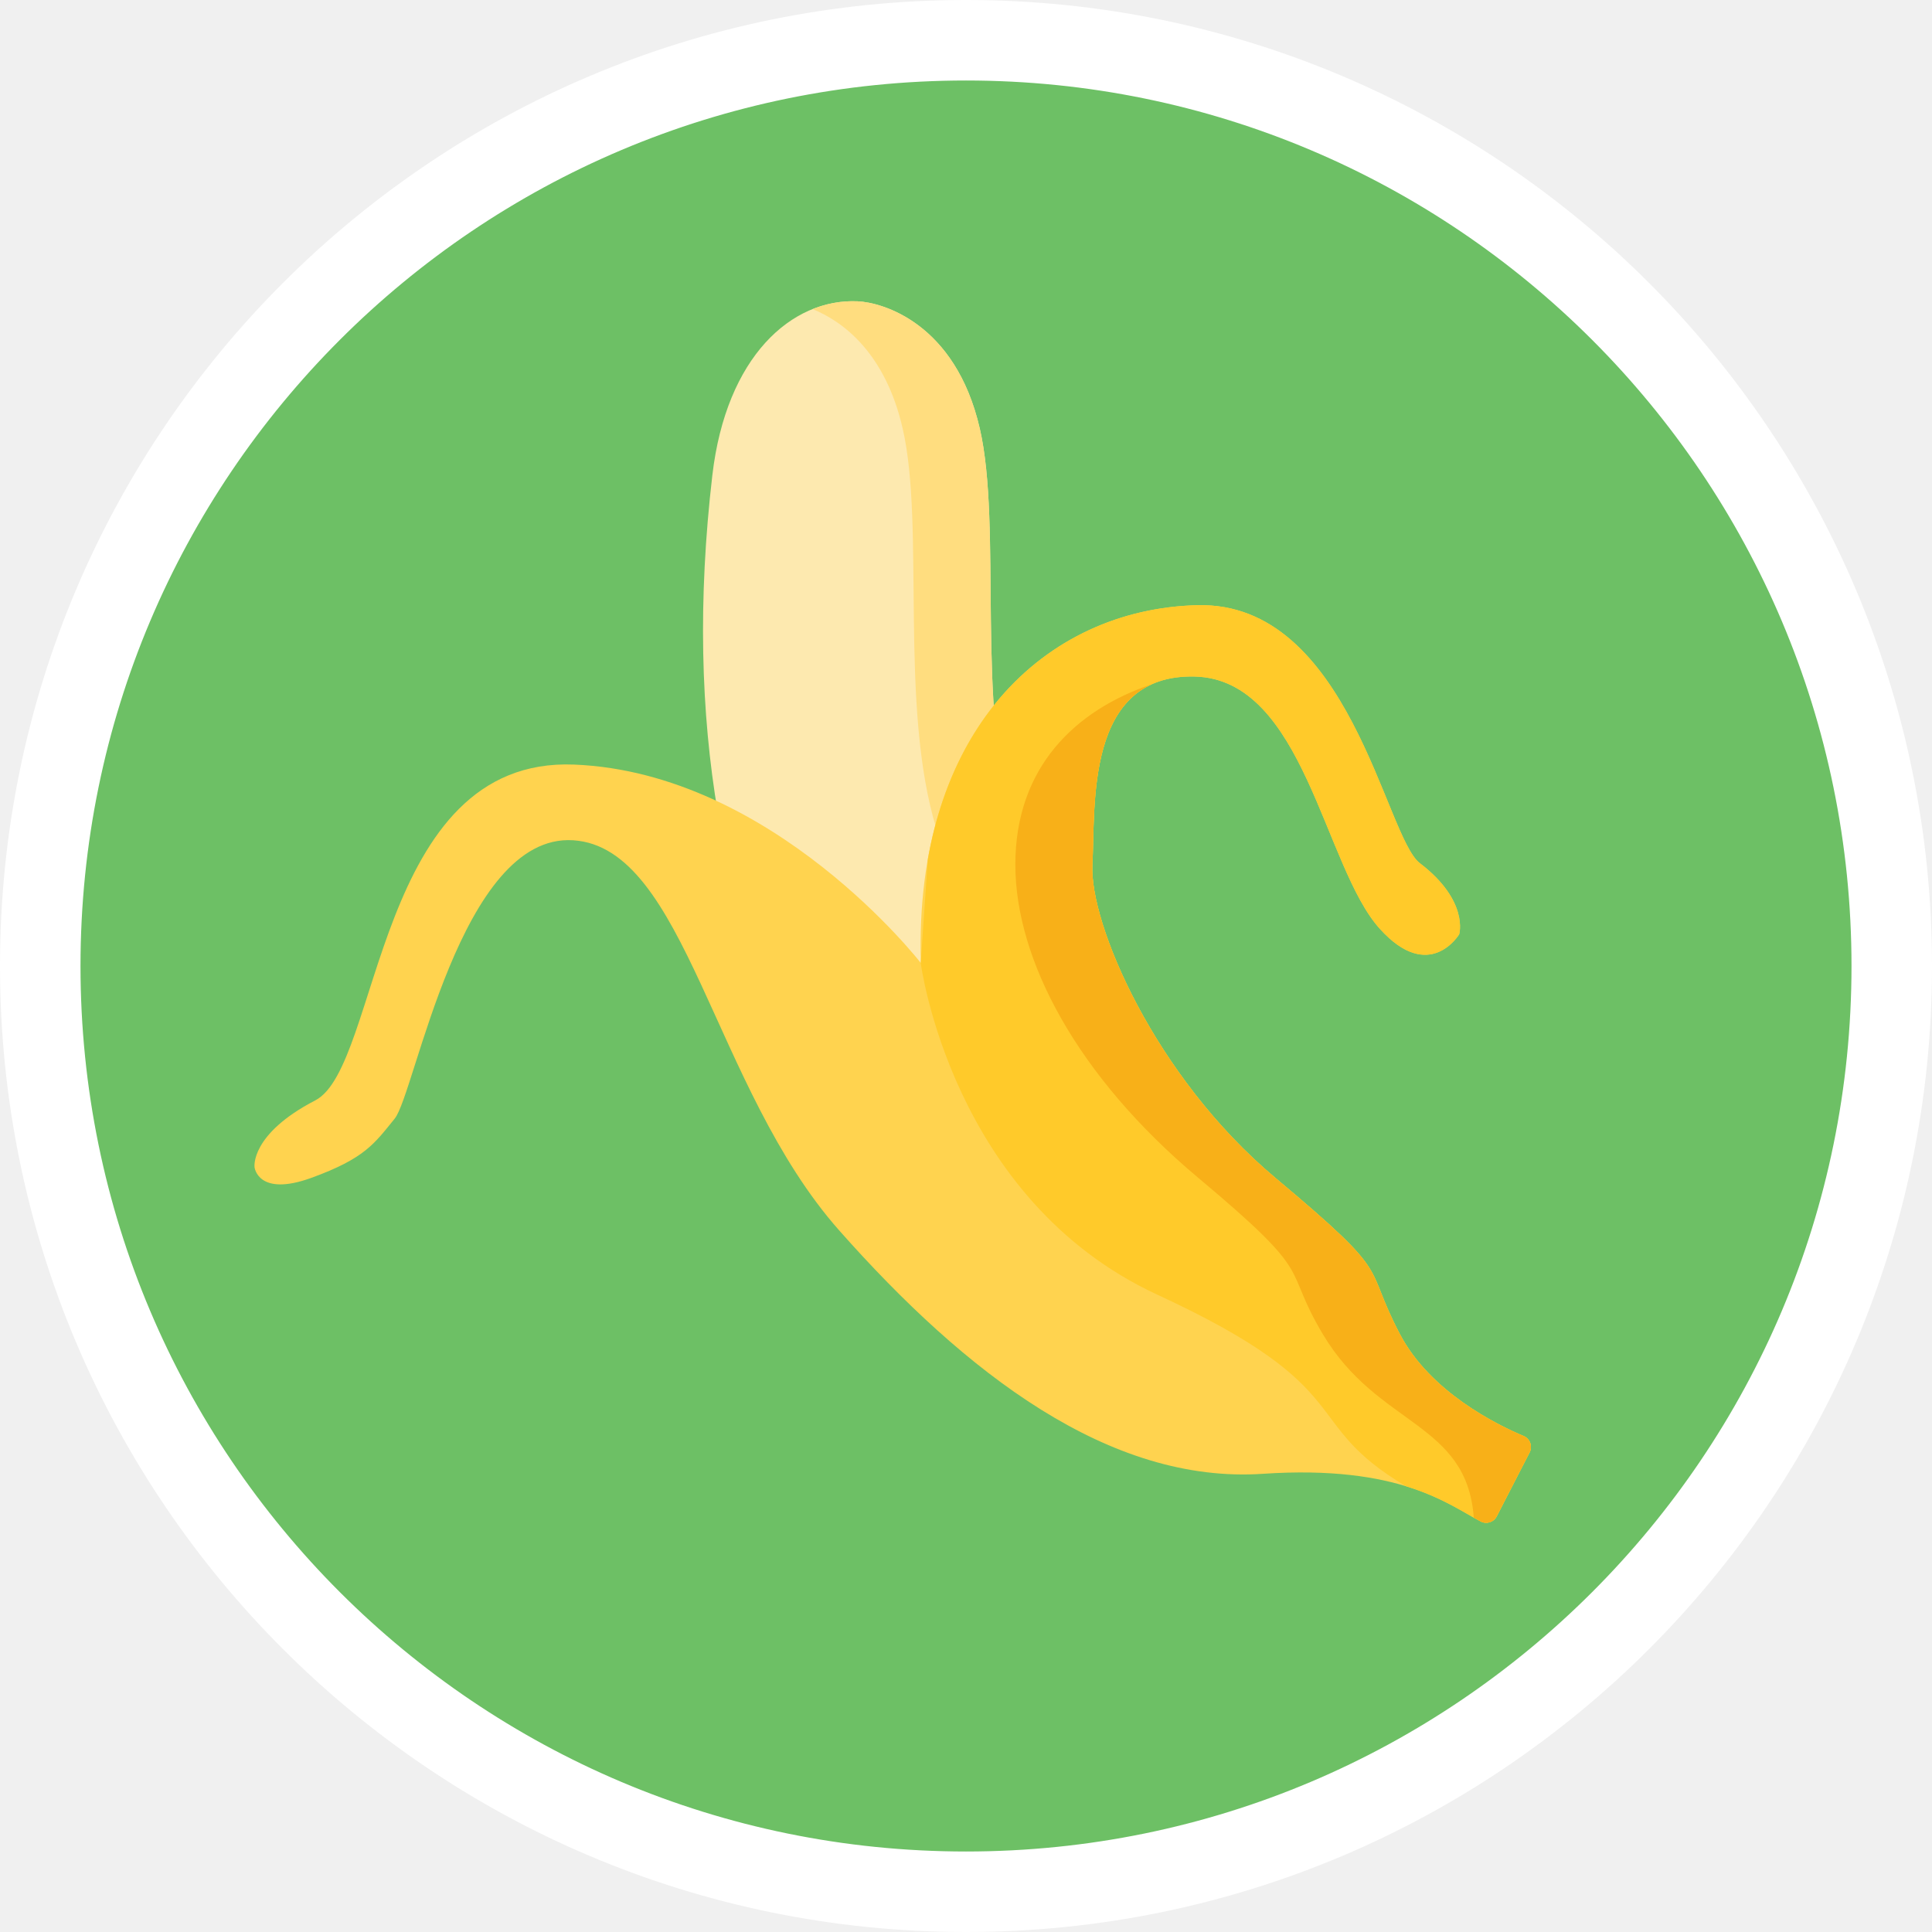
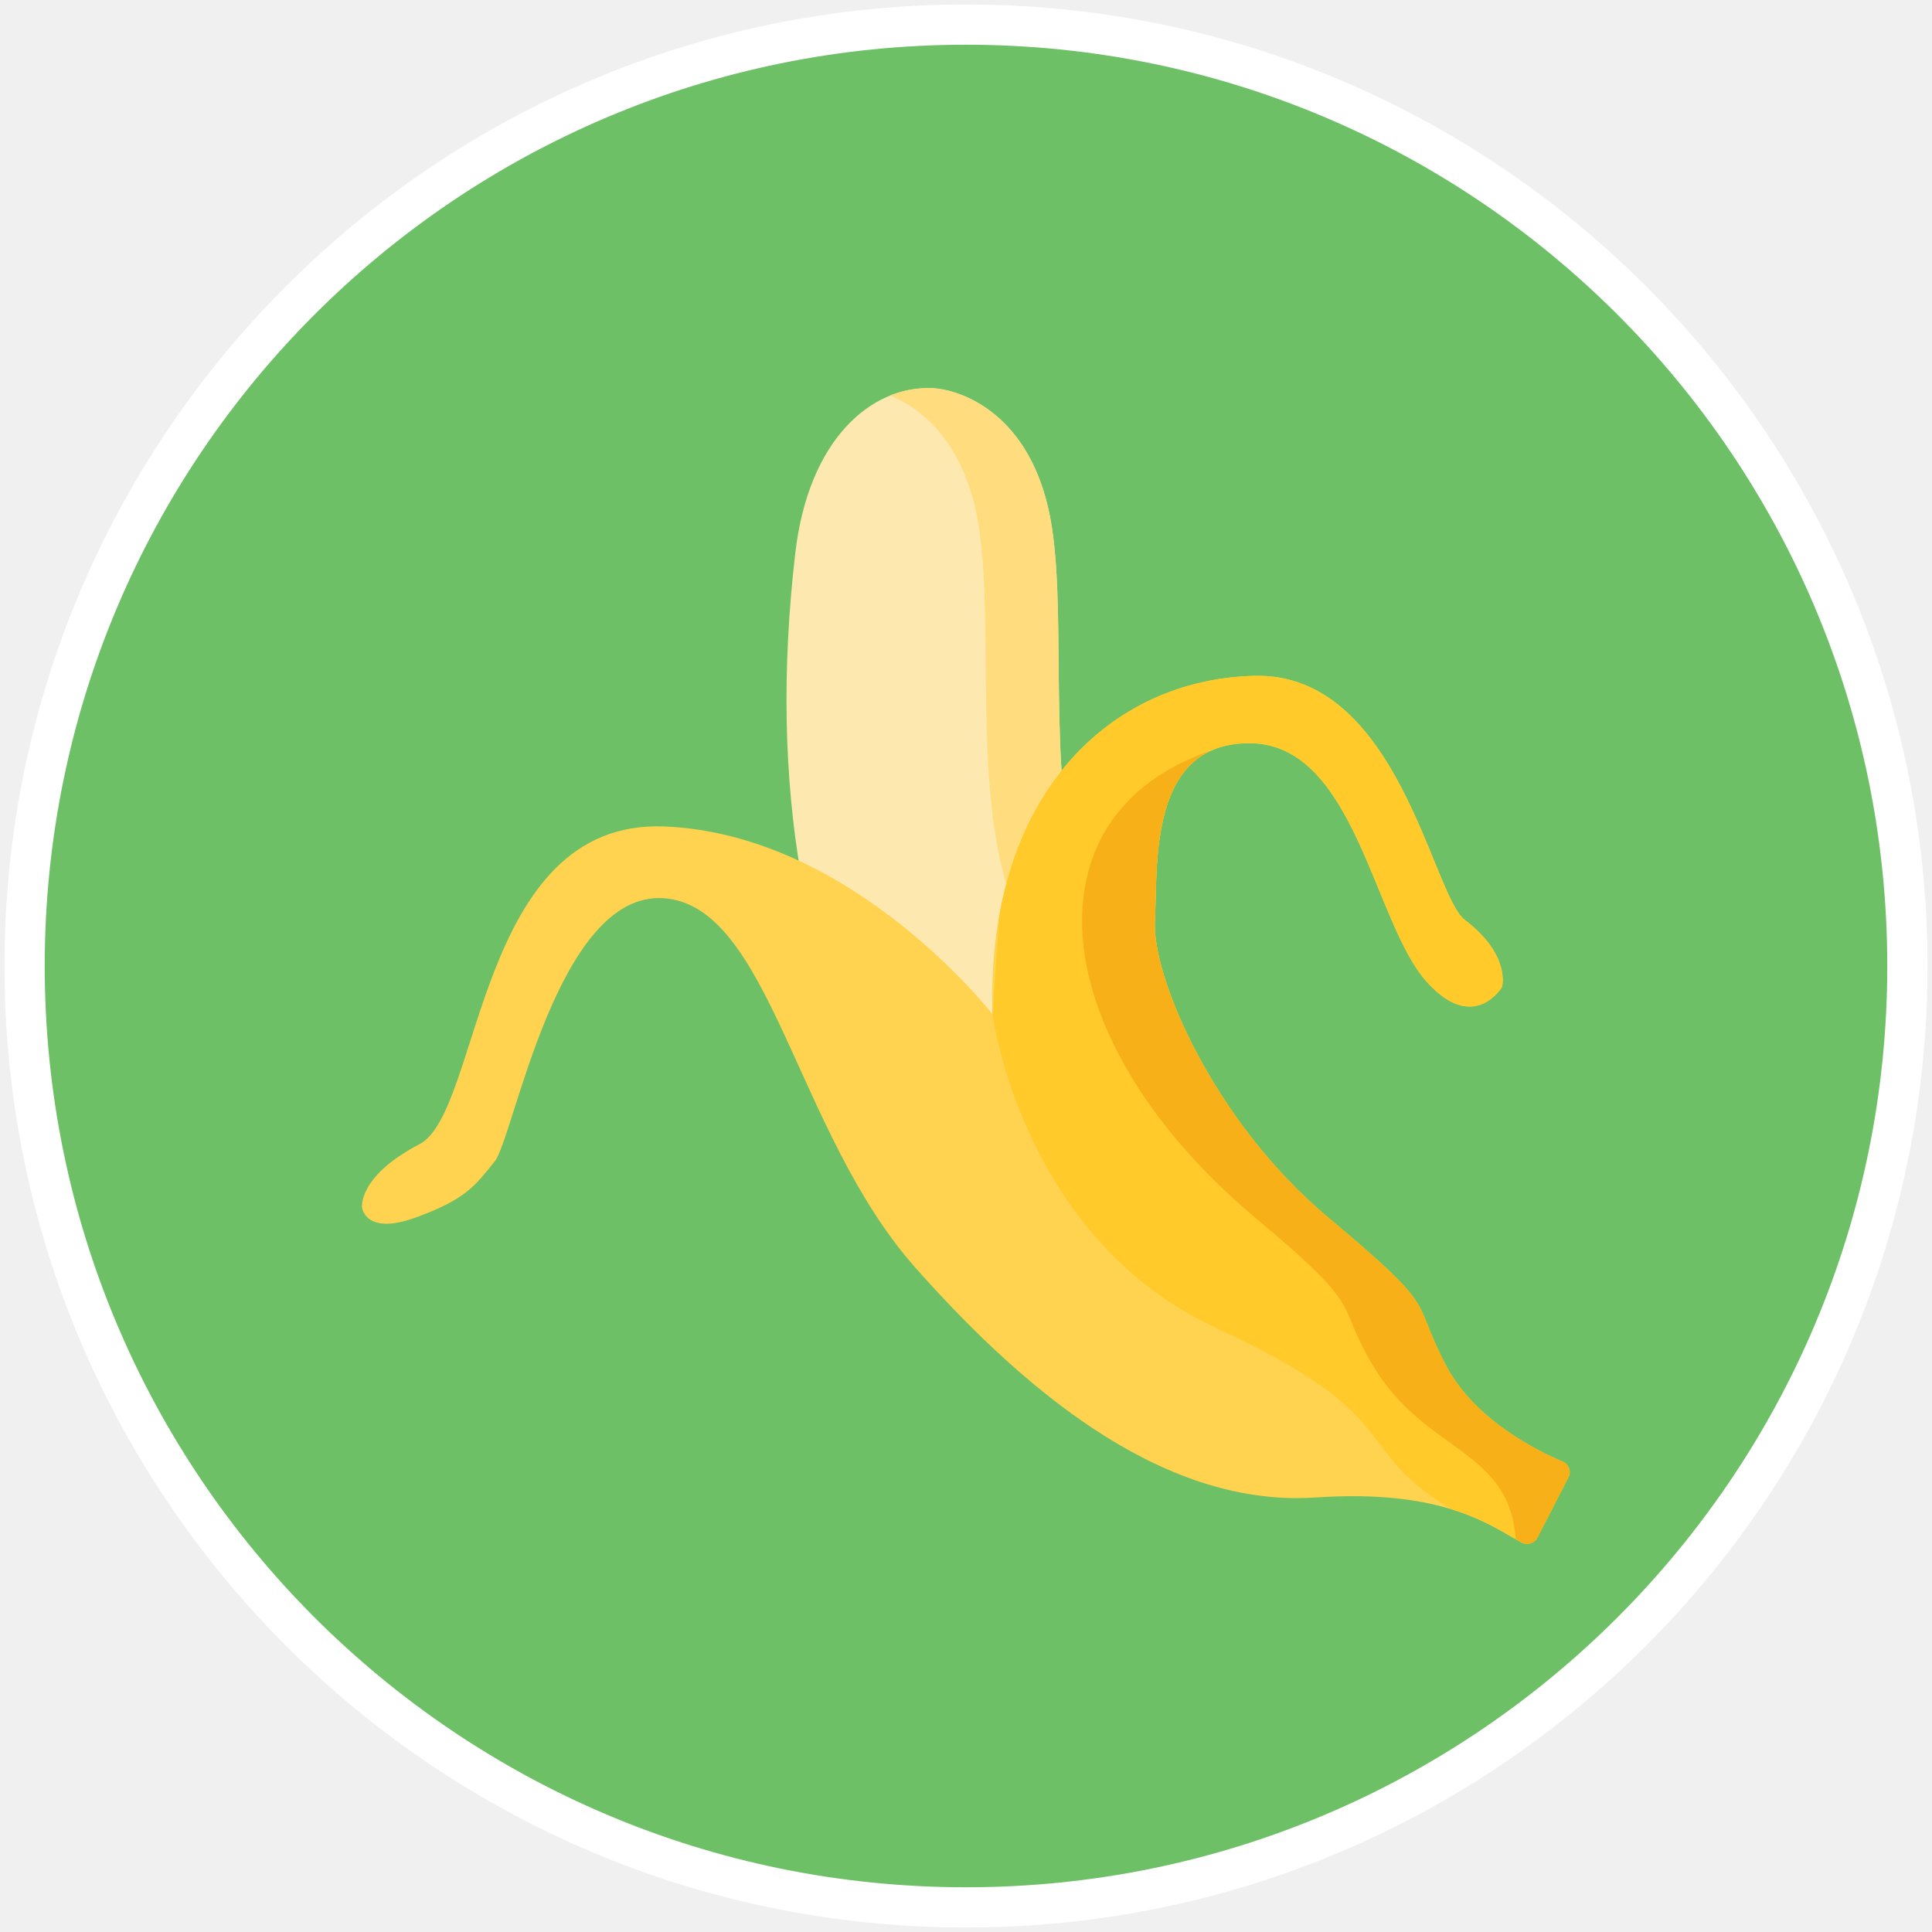
- <svg xmlns="http://www.w3.org/2000/svg" width="24" height="24" viewBox="0 0 24 24" fill="none">
-   <path d="M0.5 12C0.5 5.649 5.649 0.5 12 0.5C18.351 0.5 23.5 5.649 23.5 12C23.5 18.351 18.351 23.5 12 23.5C5.649 23.5 0.5 18.351 0.5 12Z" fill="#6DC065" stroke="white" />
-   <path d="M16.202 15.085C16.192 15.08 15.111 14.507 14.072 13.162C13.425 12.324 12.927 11.363 12.591 10.304C12.118 8.763 12.452 6.541 12.171 5.322C11.868 4.01 10.959 3.756 10.653 3.743C9.833 3.707 9.021 4.429 8.849 5.904C8.129 12.08 10.848 15.9 14.757 18.005C15.528 18.397 16.544 18.084 16.939 17.268C17.338 16.462 17.008 15.484 16.202 15.085Z" fill="#FDE9AF" />
-   <path d="M16.202 15.085C16.192 15.08 15.111 14.507 14.072 13.162C13.425 12.324 12.927 11.363 12.591 10.304C12.118 8.763 12.452 6.541 12.171 5.322C11.868 4.01 10.959 3.756 10.653 3.743C10.464 3.735 10.276 3.767 10.095 3.84C10.487 3.999 11.001 4.398 11.213 5.322C11.495 6.541 11.162 8.763 11.634 10.303C11.97 11.363 12.468 12.324 13.114 13.162C14.154 14.507 15.235 15.08 15.245 15.085C16.051 15.484 16.381 16.461 15.982 17.268C15.778 17.689 15.409 17.975 14.994 18.101C15.725 18.329 16.583 18.003 16.939 17.268C17.338 16.461 17.008 15.484 16.202 15.085Z" fill="#FFDD7F" />
-   <path d="M11.439 11.963C11.439 11.963 9.607 9.599 7.134 9.498C4.66 9.396 4.73 13.248 3.917 13.669C3.103 14.091 3.162 14.5 3.162 14.5C3.162 14.5 3.203 14.873 3.867 14.632C4.532 14.39 4.649 14.209 4.903 13.896C5.158 13.582 5.717 10.348 7.12 10.438C8.522 10.528 8.853 13.51 10.425 15.285C11.997 17.061 13.784 18.437 15.69 18.308C17.39 18.194 17.996 18.691 18.393 18.899C18.466 18.938 18.556 18.91 18.593 18.836L19.001 18.043C19.041 17.967 19.007 17.873 18.927 17.839C18.591 17.698 17.77 17.292 17.393 16.579C16.914 15.67 17.346 15.891 15.843 14.632C14.34 13.372 13.532 11.469 13.57 10.741C13.61 10.013 13.475 8.375 14.838 8.404C16.202 8.433 16.443 10.765 17.14 11.537C17.758 12.222 18.126 11.606 18.126 11.606C18.126 11.606 18.252 11.191 17.637 10.722C17.207 10.395 16.759 7.471 14.874 7.518C12.989 7.564 11.353 9.077 11.439 11.963Z" fill="#FFD34F" />
-   <path d="M18.928 17.839C18.591 17.697 17.77 17.292 17.393 16.579C16.914 15.67 17.346 15.891 15.843 14.632C14.34 13.372 13.532 11.469 13.57 10.741C13.61 10.013 13.475 8.375 14.838 8.404C16.202 8.433 16.443 10.765 17.14 11.537C17.758 12.223 18.127 11.606 18.127 11.606C18.127 11.606 18.252 11.191 17.637 10.722C17.207 10.395 16.76 7.471 14.874 7.518C13.294 7.557 11.889 8.627 11.526 10.673C11.472 11.448 11.438 11.964 11.438 11.964C11.438 11.964 11.816 14.899 14.377 16.083C16.939 17.268 16.113 17.66 17.466 18.463C17.466 18.463 17.466 18.463 17.467 18.463C17.918 18.602 18.184 18.791 18.393 18.9C18.466 18.938 18.556 18.91 18.593 18.837L19.001 18.044C19.041 17.967 19.007 17.873 18.928 17.839Z" fill="#FFCA2A" />
-   <path d="M18.928 17.839C18.591 17.697 17.77 17.292 17.393 16.579C16.914 15.67 17.346 15.891 15.843 14.632C14.34 13.372 13.531 11.469 13.57 10.741C13.604 10.125 13.512 8.858 14.309 8.5C13.359 8.819 12.613 9.531 12.613 10.741C12.613 11.923 13.383 13.373 14.886 14.632C16.389 15.891 15.909 15.697 16.436 16.579C17.121 17.724 18.221 17.662 18.308 18.853C18.337 18.87 18.366 18.886 18.393 18.9C18.466 18.938 18.556 18.91 18.593 18.836L19.001 18.044C19.041 17.967 19.007 17.873 18.928 17.839Z" fill="#F8B018" />
+ <svg xmlns="http://www.w3.org/2000/svg" xmlns:xlink="http://www.w3.org/1999/xlink" xml:space="preserve" viewBox="0 0 1080 1080">
+   <circle cx="540" cy="540" r="537.5" fill="#fff" />
+   <circle cx="540" cy="540" r="515" fill="#6dc065" />
+   <defs>
+     <rect id="a" width="675" height="675" x="202.5" y="202.5" />
+   </defs>
+   <clipPath id="b">
+     <use xlink:href="#a" overflow="visible" />
+   </clipPath>
+   <g clip-path="url(#b)">
+     <defs>
+       <rect id="c" width="675" height="675" x="202.5" y="202.5" />
+     </defs>
+     <clipPath id="d">
+       <use xlink:href="#c" overflow="visible" />
+     </clipPath>
+     <g clip-path="url(#d)">
+       <defs>
+         <rect id="e" width="675" height="675" x="202.5" y="202.5" />
+       </defs>
+       <clipPath id="f">
+         <use xlink:href="#e" overflow="visible" />
+       </clipPath>
+       <g clip-path="url(#f)">
+         <path fill="#fde9af" d="M757.6 699.9c-.4-.2-46.4-24.6-90.7-81.9-27.5-35.6-48.7-76.6-63-121.7-20.1-65.6-5.9-160.2-17.9-212.1-12.9-55.9-51.6-66.6-64.6-67.2-34.9-1.5-69.5 29.2-76.8 92-30.7 263 85.1 425.6 251.5 515.2 32.8 16.7 76.1 3.4 92.9-31.4 17-34.3 2.9-75.9-31.4-92.9z" />
+         <path fill="#ffdd7f" d="M757.6 699.9c-.4-.2-46.5-24.6-90.7-81.9-27.5-35.6-48.7-76.6-63-121.7-20.1-65.6-5.9-160.2-17.9-212.1-12.9-55.9-51.6-66.6-64.6-67.2-8.1-.4-16.1 1-23.8 4.1 16.7 6.8 38.5 23.8 47.6 63.1 12 51.9-2.2 146.5 17.9 212.1 14.3 45.1 35.5 86 63 121.7 44.3 57.3 90.3 81.7 90.7 81.9 34.3 17 48.4 58.6 31.4 92.9-8.7 17.9-24.4 30.1-42.1 35.5 31.1 9.7 67.7-4.2 82.8-35.5 17.1-34.3 3-75.9-31.3-92.9z" />
+         <path fill="#ffd34f" d="M554.8 567s-78-100.7-183.3-105c-105.3-4.3-102.3 159.6-137 177.6-34.6 18-32.1 35.4-32.1 35.4s1.7 15.9 30 5.6 33.3-18 44.1-31.3c10.8-13.4 34.7-151 94.3-147.2 59.7 3.8 73.8 130.8 140.7 206.3 66.9 75.6 143 134.2 224.1 128.7 72.4-4.9 98.2 16.3 115 25.2 3.1 1.6 6.9.4 8.5-2.7l17.4-33.8c1.7-3.3.2-7.3-3.1-8.7-14.3-6-49.3-23.3-65.3-53.7-20.4-38.7-2-29.3-66-82.9C678.4 627 643.9 546 645.6 515c1.7-31-4.1-100.7 54-99.5 58 1.2 68.3 100.5 98 133.4 26.3 29.2 42 2.9 42 2.9s5.3-17.7-20.8-37.6c-18.3-13.9-37.3-138.4-117.6-136.4-80.3 1.9-150 66.3-146.4 189.2z" />
+         <path fill="#ffca2a" d="M873.7 817.1c-14.3-6-49.3-23.3-65.3-53.7-20.4-38.7-2-29.3-66-82.9-64-53.5-98.5-134.5-96.8-165.5 1.7-31-4.1-100.7 54-99.5 58 1.2 68.3 100.5 98 133.4 26.3 29.2 42 2.9 42 2.9s5.3-17.7-20.8-37.6c-18.3-13.9-37.3-138.4-117.6-136.4C633.8 379.4 574 425 558.6 512c-2.3 33-3.7 55-3.7 55s16 125 125.1 175.4c109 50.4 73.9 67.1 131.5 101.3 19.2 5.9 30.6 13.9 39.4 18.6 3.1 1.6 6.9.4 8.5-2.7l17.4-33.8c1.7-3.2.2-7.2-3.1-8.7z" />
+         <path fill="#f8b018" d="M873.7 817.1c-14.3-6-49.3-23.3-65.3-53.7-20.4-38.7-2-29.3-66-82.9-64-53.5-98.5-134.5-96.8-165.5 1.4-26.2-2.5-80.2 31.5-95.4-40.4 13.6-72.2 43.9-72.2 95.4 0 50.3 32.8 112 96.7 165.6 64 53.6 43.5 45.3 66 82.9 29.1 48.7 76 46.1 79.7 96.8 1.2.7 2.4 1.4 3.6 2 3.1 1.6 6.9.4 8.5-2.7l17.4-33.8c1.7-3.2.2-7.2-3.1-8.7z" />
+       </g>
+     </g>
+   </g>
+   <path fill="#6dc065" fill-rule="evenodd" d="M-277.2-324.5c0-76.5 62-138.6 138.6-138.6S0-401 0-324.5s-62 138.6-138.6 138.6-138.6-62-138.6-138.6z" clip-rule="evenodd" />
</svg>
